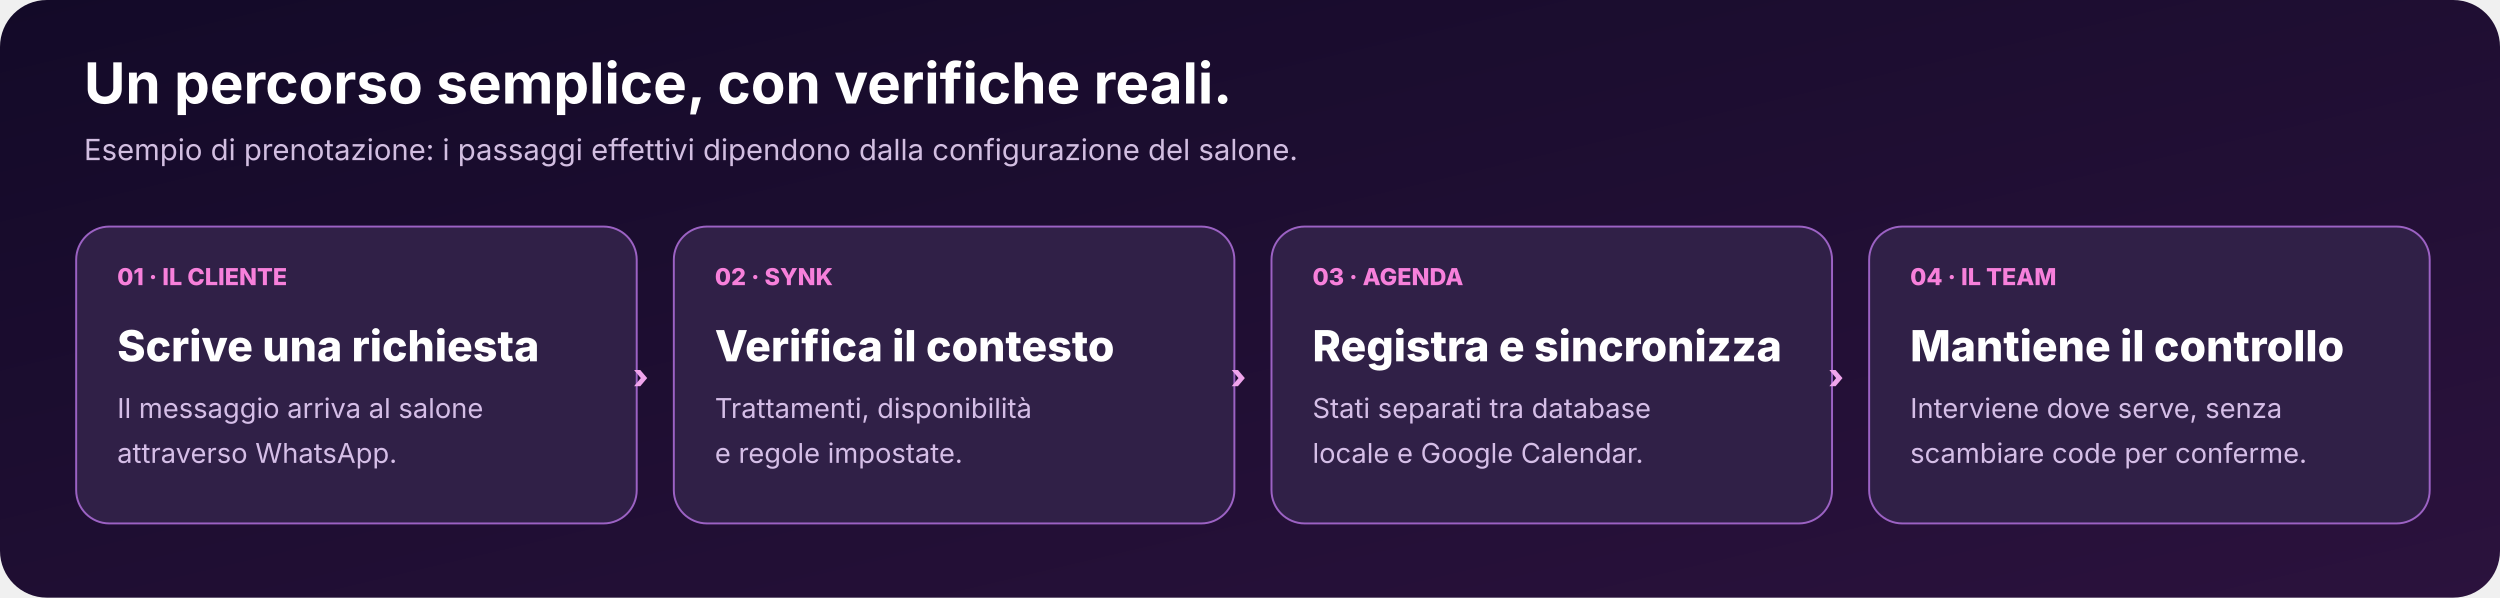
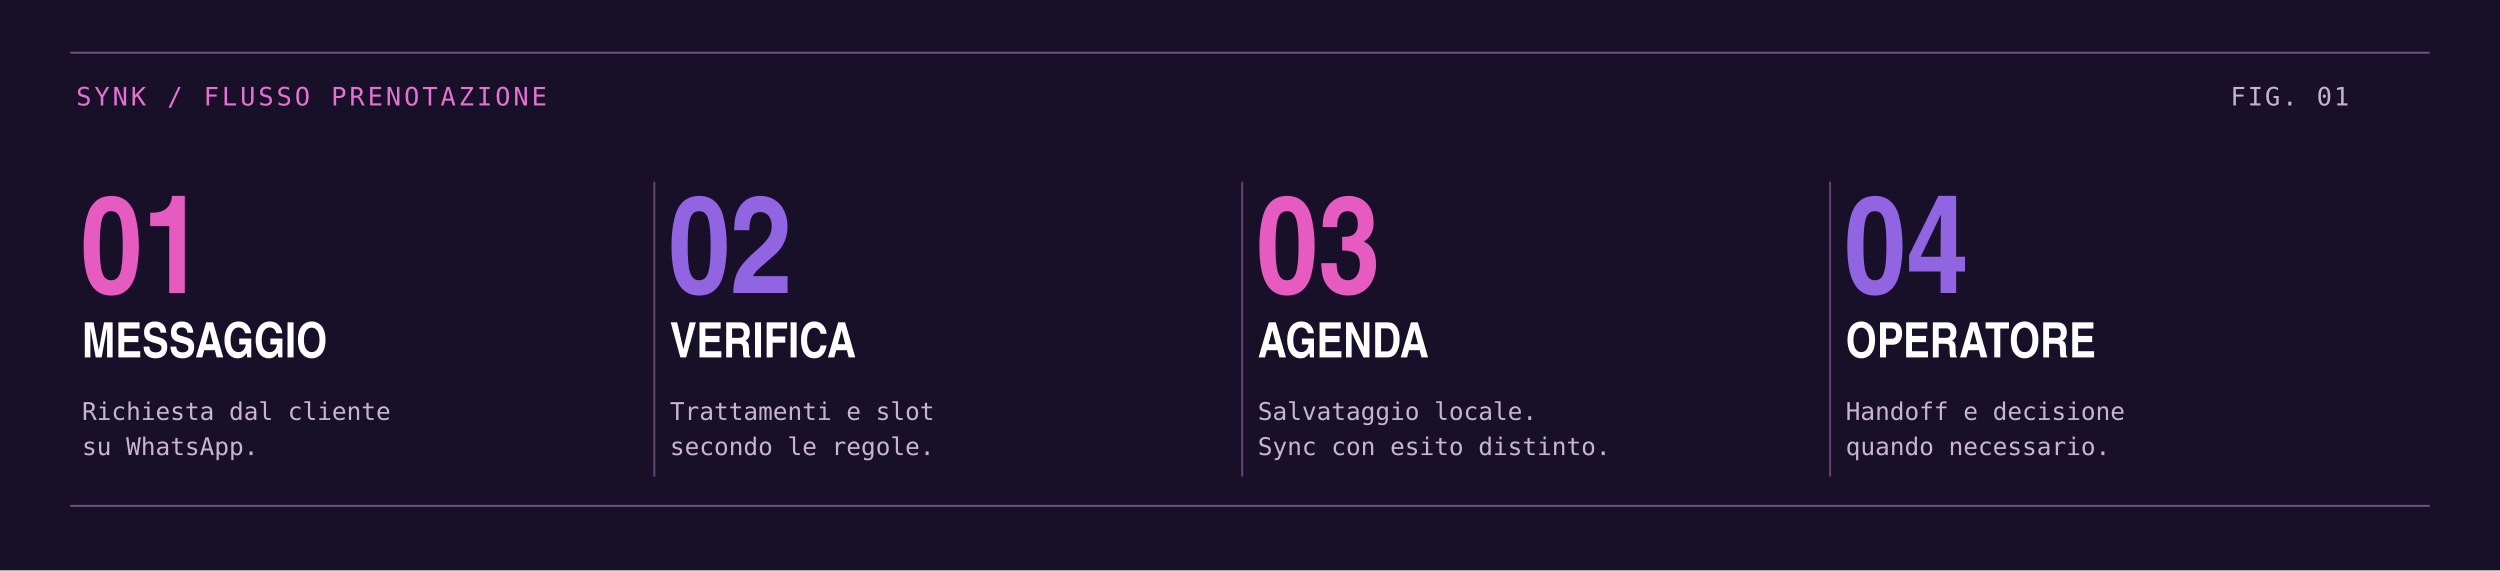
- <svg xmlns="http://www.w3.org/2000/svg" viewBox="0 0 1280 306" width="1280" height="306" role="img" aria-labelledby="t d">
-   <defs>
-     <linearGradient id="g" x1="0" y1="0" x2="1" y2="1">
-       <stop stop-color="#130A28" />
-       <stop offset="1" stop-color="#2B123D" />
-     </linearGradient>
-     <linearGradient id="a">
-       <stop stop-color="#9659F3" />
-       <stop offset="1" stop-color="#EC3FBF" />
-     </linearGradient>
-   </defs>
-   <rect width="1280" height="306" rx="24" fill="url(#g)" />
-   <g font-family="Inter,Segoe UI,Arial,sans-serif">
-     <text x="43" y="53" font-size="29" fill="#FFF" font-weight="750">Un percorso semplice, con verifiche reali.</text>
-     <text x="43" y="82" font-size="15" fill="#D2BEE1">Esempio di prenotazione: i passaggi effettivi dipendono dalla configurazione del salone.</text>
-     <g font-size="12" font-weight="800">
-       <rect x="39" y="116" width="287" height="152" rx="17" fill="#302047" stroke="#9C62C4" />
-       <text x="60" y="146" fill="#F780DB">01 · IL CLIENTE</text>
-       <text x="60" y="185" fill="#FFF" font-size="22">Scrive una richiesta</text>
-       <text x="60" y="214" fill="#D5BEE7" font-size="14" font-weight="400">Il messaggio arriva al salone</text>
-       <text x="60" y="237" fill="#D5BEE7" font-size="14" font-weight="400">attraverso WhatsApp.</text>
-     </g>
-     <g font-size="12" font-weight="800">
-       <rect x="345" y="116" width="287" height="152" rx="17" fill="#302047" stroke="#9C62C4" />
-       <text x="366" y="146" fill="#F780DB">02 · SYNK</text>
-       <text x="366" y="185" fill="#FFF" font-size="22">Verifica il contesto</text>
-       <text x="366" y="214" fill="#D5BEE7" font-size="14" font-weight="400">Trattamenti, disponibilità</text>
-       <text x="366" y="237" fill="#D5BEE7" font-size="14" font-weight="400">e regole impostate.</text>
-     </g>
-     <g font-size="12" font-weight="800">
-       <rect x="651" y="116" width="287" height="152" rx="17" fill="#302047" stroke="#9C62C4" />
-       <text x="672" y="146" fill="#F780DB">03 · AGENDA</text>
-       <text x="672" y="185" fill="#FFF" font-size="22">Registra e sincronizza</text>
-       <text x="672" y="214" fill="#D5BEE7" font-size="14" font-weight="400">Stati separati tra database</text>
-       <text x="672" y="237" fill="#D5BEE7" font-size="14" font-weight="400">locale e Google Calendar.</text>
-     </g>
-     <g font-size="12" font-weight="800">
-       <rect x="957" y="116" width="287" height="152" rx="17" fill="#302047" stroke="#9C62C4" />
-       <text x="978" y="146" fill="#F780DB">04 · IL TEAM</text>
-       <text x="978" y="185" fill="#FFF" font-size="22">Mantiene il controllo</text>
-       <text x="978" y="214" fill="#D5BEE7" font-size="14" font-weight="400">Interviene dove serve, senza</text>
-       <text x="978" y="237" fill="#D5BEE7" font-size="14" font-weight="400">scambiare code per conferme.</text>
-     </g>
-     <g fill="#F0A5EC" font-size="18" font-weight="800">
-       <text x="324" y="199">›</text>
-       <text x="630" y="199">›</text>
-       <text x="936" y="199">›</text>
-     </g>
+ <svg xmlns="http://www.w3.org/2000/svg" width="1280" height="292" viewBox="0 0 1280 292" role="img" aria-labelledby="t d">
+   <rect width="1280" height="292" fill="#180F29" />
+   <path d="M36 27H1244M36 259H1244" stroke="#705380" />
+   <g font-family="Consolas,DejaVu Sans Mono,monospace" fill="#C8B0D7" font-size="13">
+     <text x="39" y="54" letter-spacing="1.5" fill="#E572D2">SYNK / FLUSSO PRENOTAZIONE</text>
+     <text x="1142" y="54" letter-spacing="1">FIG. 01</text>
+   </g>
+   <path d="M335 93V244M636 93V244M937 93V244" stroke="#654574" />
+   <g font-family="Impact,Nimbus Sans Narrow,DejaVu Sans Condensed,sans-serif" font-weight="900">
+     <text x="41" y="150" fill="#E65BBF" font-size="70">01</text>
+     <text x="342" y="150" fill="#9164E1" font-size="70">02</text>
+     <text x="643" y="150" fill="#E65BBF" font-size="70">03</text>
+     <text x="944" y="150" fill="#9164E1" font-size="70">04</text>
+     <text x="42" y="183" fill="#FFFFFF" font-size="25">MESSAGGIO</text>
+     <text x="343" y="183" fill="#FFFFFF" font-size="25">VERIFICA</text>
+     <text x="644" y="183" fill="#FFFFFF" font-size="25">AGENDA</text>
+     <text x="945" y="183" fill="#FFFFFF" font-size="25">OPERATORE</text>
+   </g>
+   <g font-family="Consolas,DejaVu Sans Mono,monospace" fill="#C9B5D3" font-size="12.5">
+     <text x="42" y="215">Richiesta dal cliente</text>
+     <text x="42" y="233">su WhatsApp.</text>
+     <text x="343" y="215">Trattamenti e slot</text>
+     <text x="343" y="233">secondo le regole.</text>
+     <text x="644" y="215">Salvataggio locale.</text>
+     <text x="644" y="233">Sync con esito distinto.</text>
+     <text x="945" y="215">Handoff e decisione</text>
+     <text x="945" y="233">quando necessario.</text>
  </g>
</svg>
